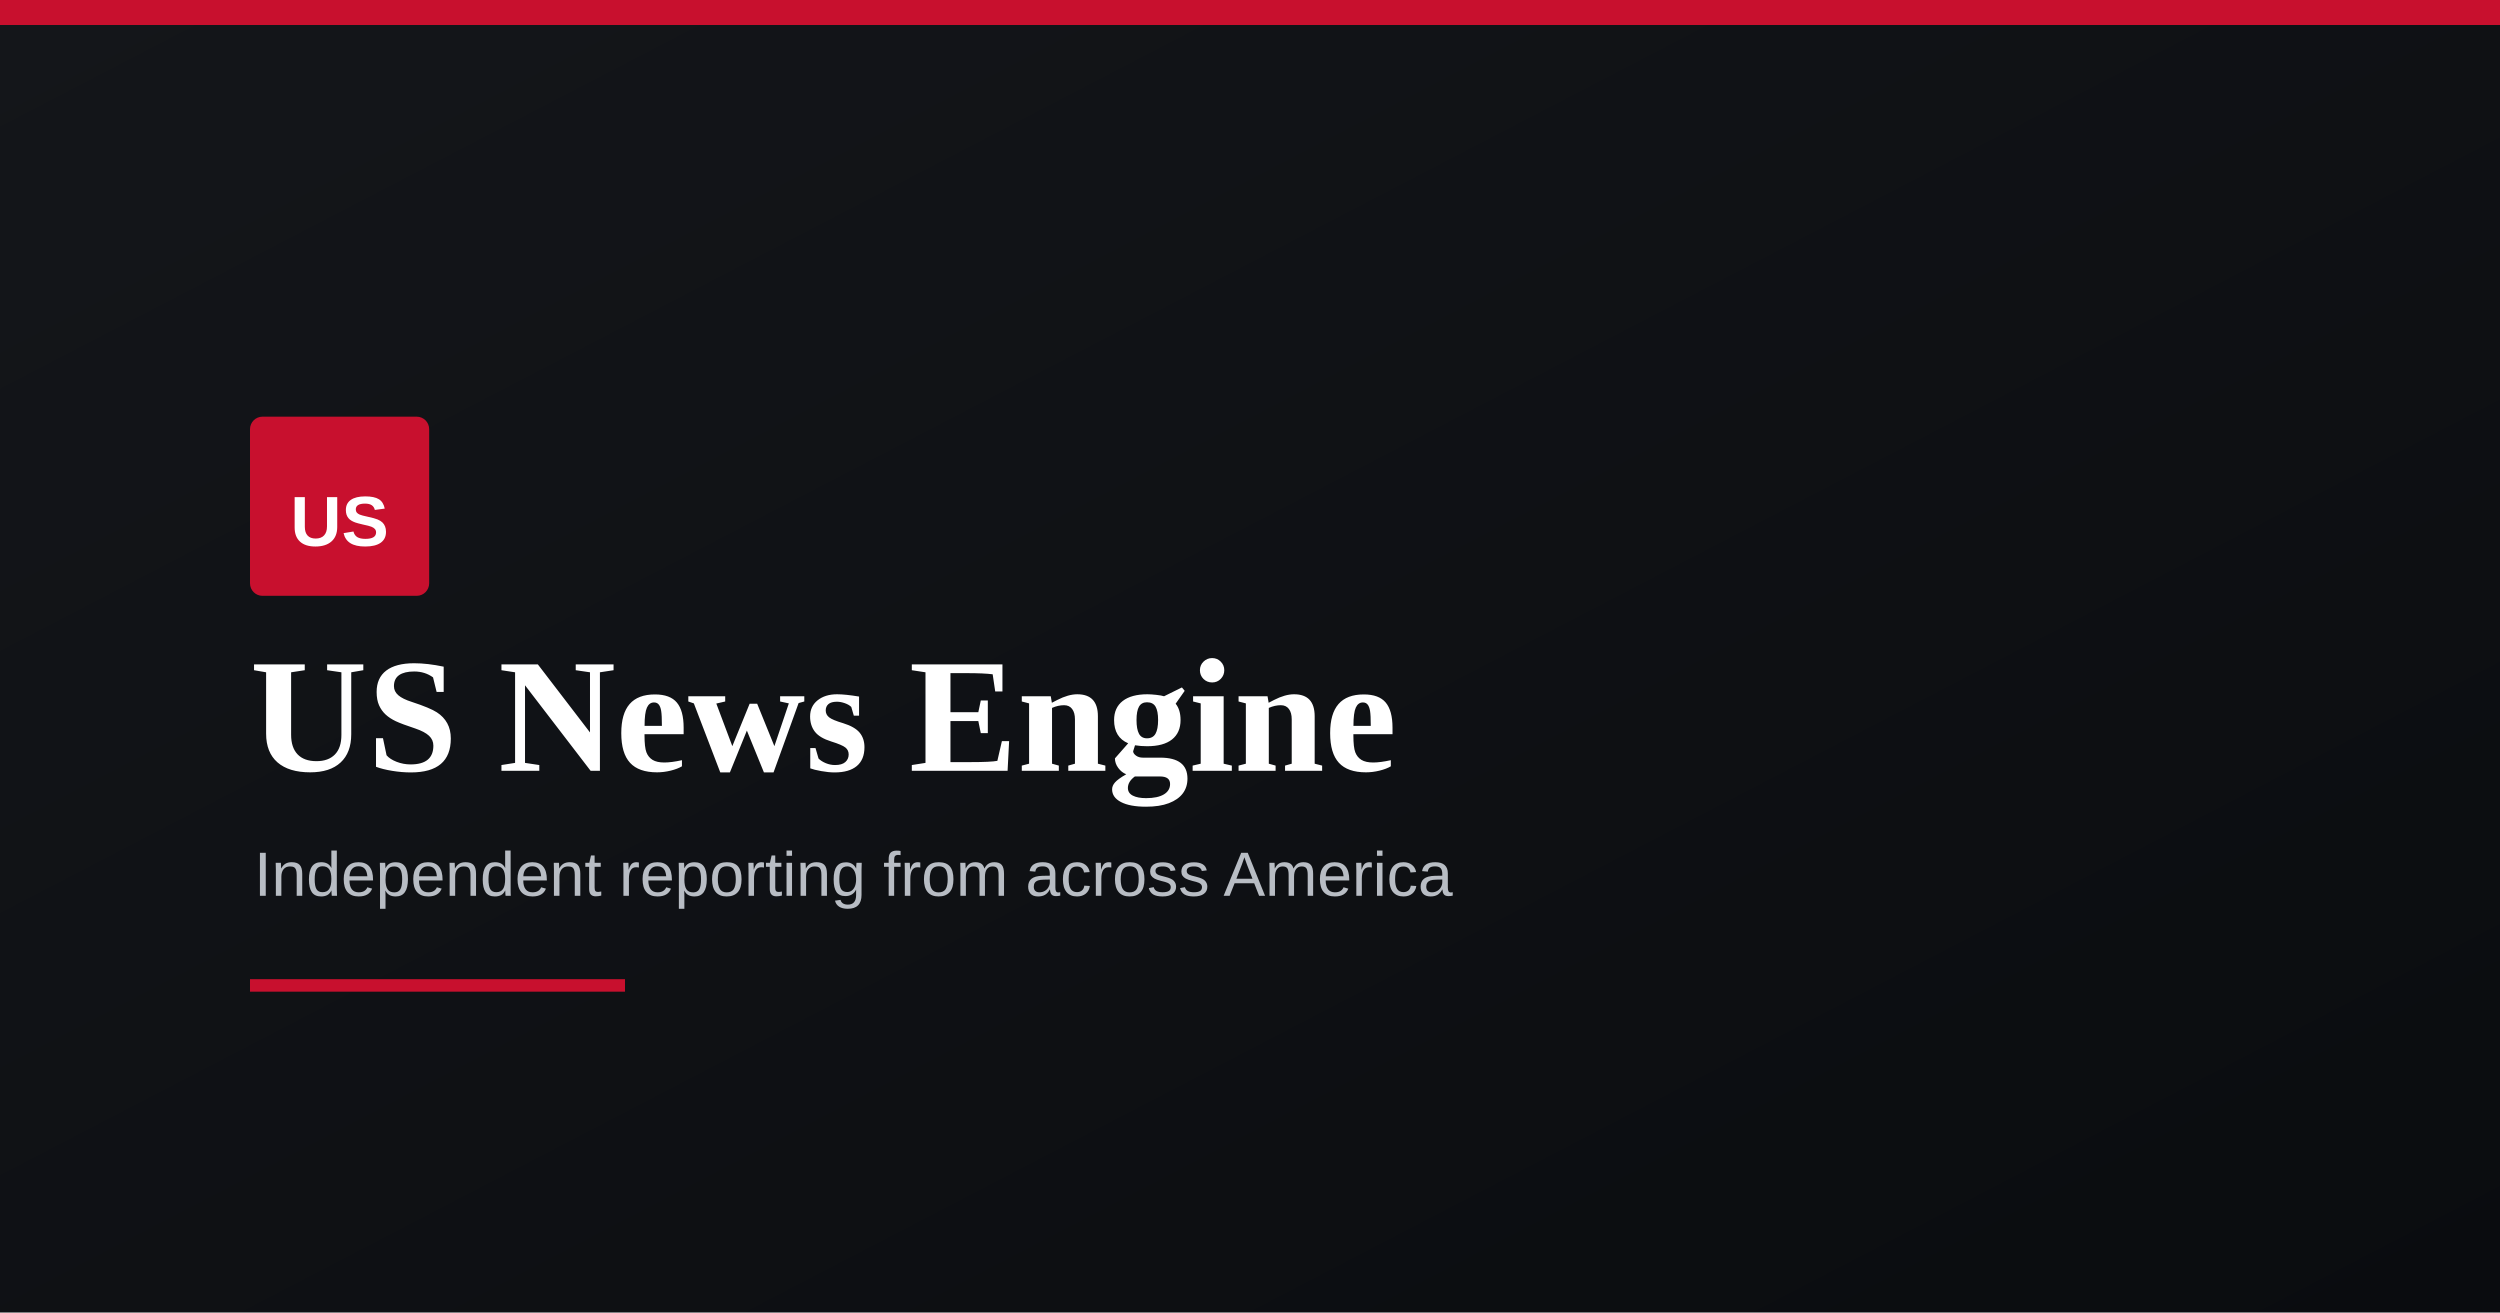
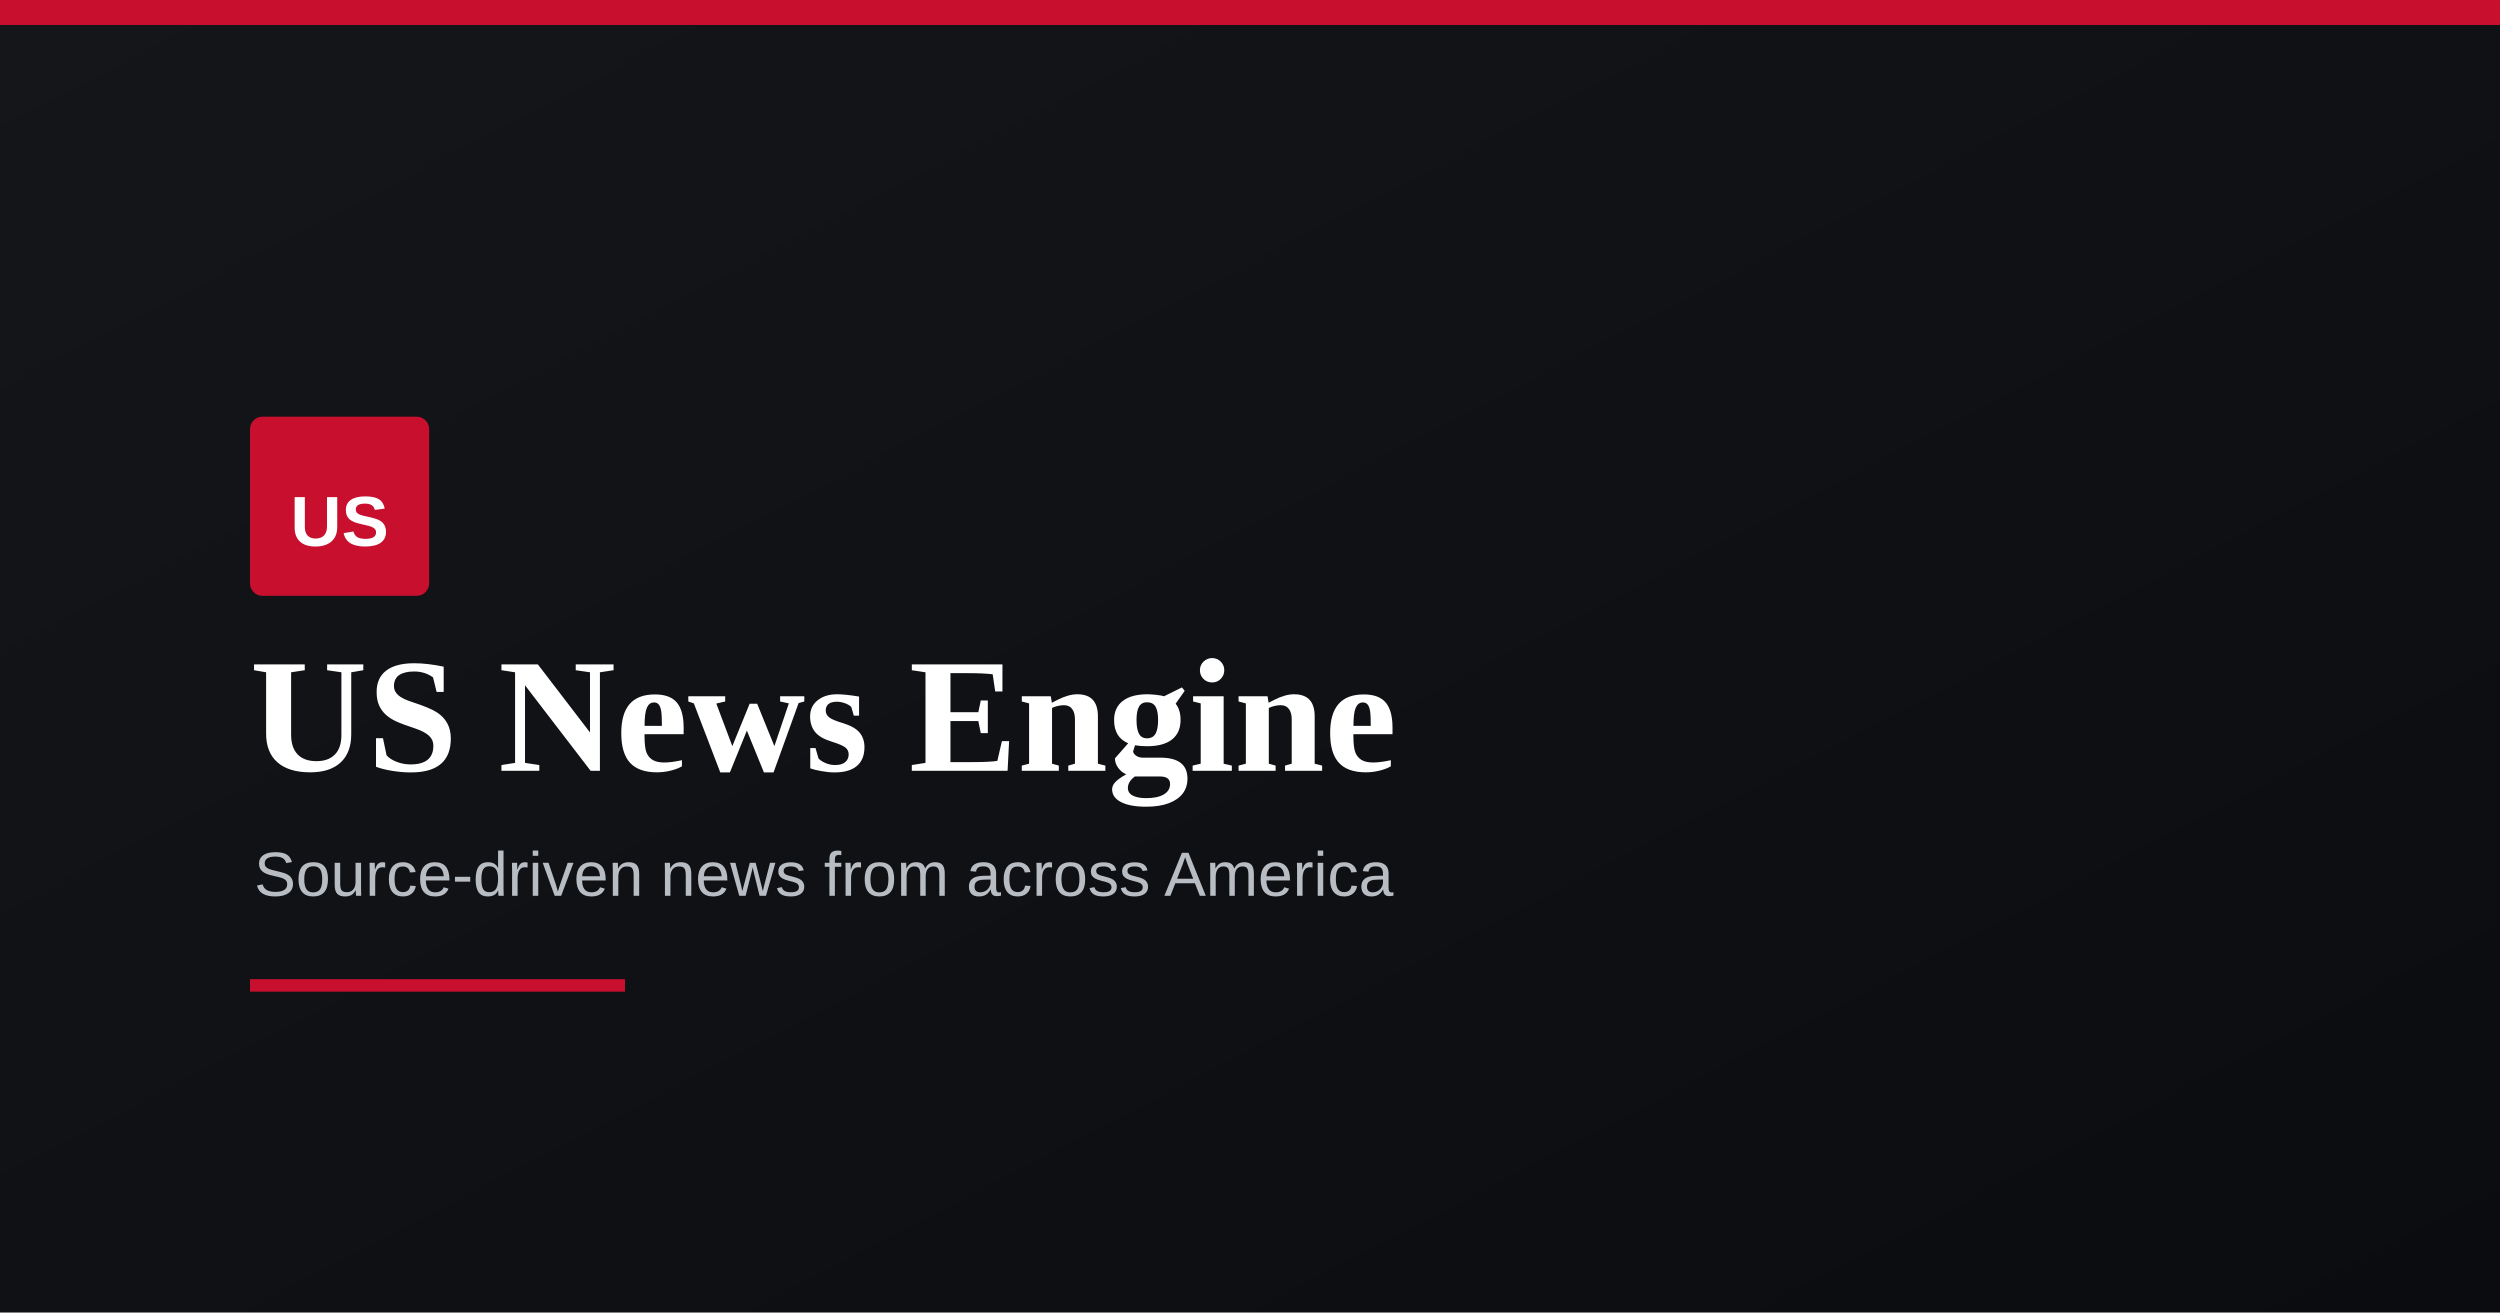
<svg xmlns="http://www.w3.org/2000/svg" width="1200" height="630" viewBox="0 0 1200 630">
  <defs>
    <linearGradient id="ogbg" x1="0" y1="0" x2="1" y2="1">
      <stop offset="0" stop-color="#14161a" />
      <stop offset="1" stop-color="#0a0c0f" />
    </linearGradient>
  </defs>
  <rect width="1200" height="630" fill="url(#ogbg)" />
  <rect x="0" y="0" width="1200" height="12" fill="#c8102e" />
  <g transform="translate(120 200)">
    <rect width="86" height="86" rx="6" fill="#c8102e" />
    <text x="43" y="62" font-family="Arial, sans-serif" font-size="34" font-weight="800" fill="#ffffff" text-anchor="middle">US</text>
  </g>
  <text x="120" y="370" font-family="Georgia, 'Times New Roman', serif" font-size="78" font-weight="700" fill="#ffffff">US News Engine</text>
-   <text x="122" y="430" font-family="Arial, sans-serif" font-size="30" fill="#b8bdc4">Independent reporting from across America</text>
+   <text x="122" y="430" font-family="Arial, sans-serif" font-size="30" fill="#b8bdc4">Source-driven news from across America</text>
  <rect x="120" y="470" width="180" height="6" fill="#c8102e" />
</svg>
